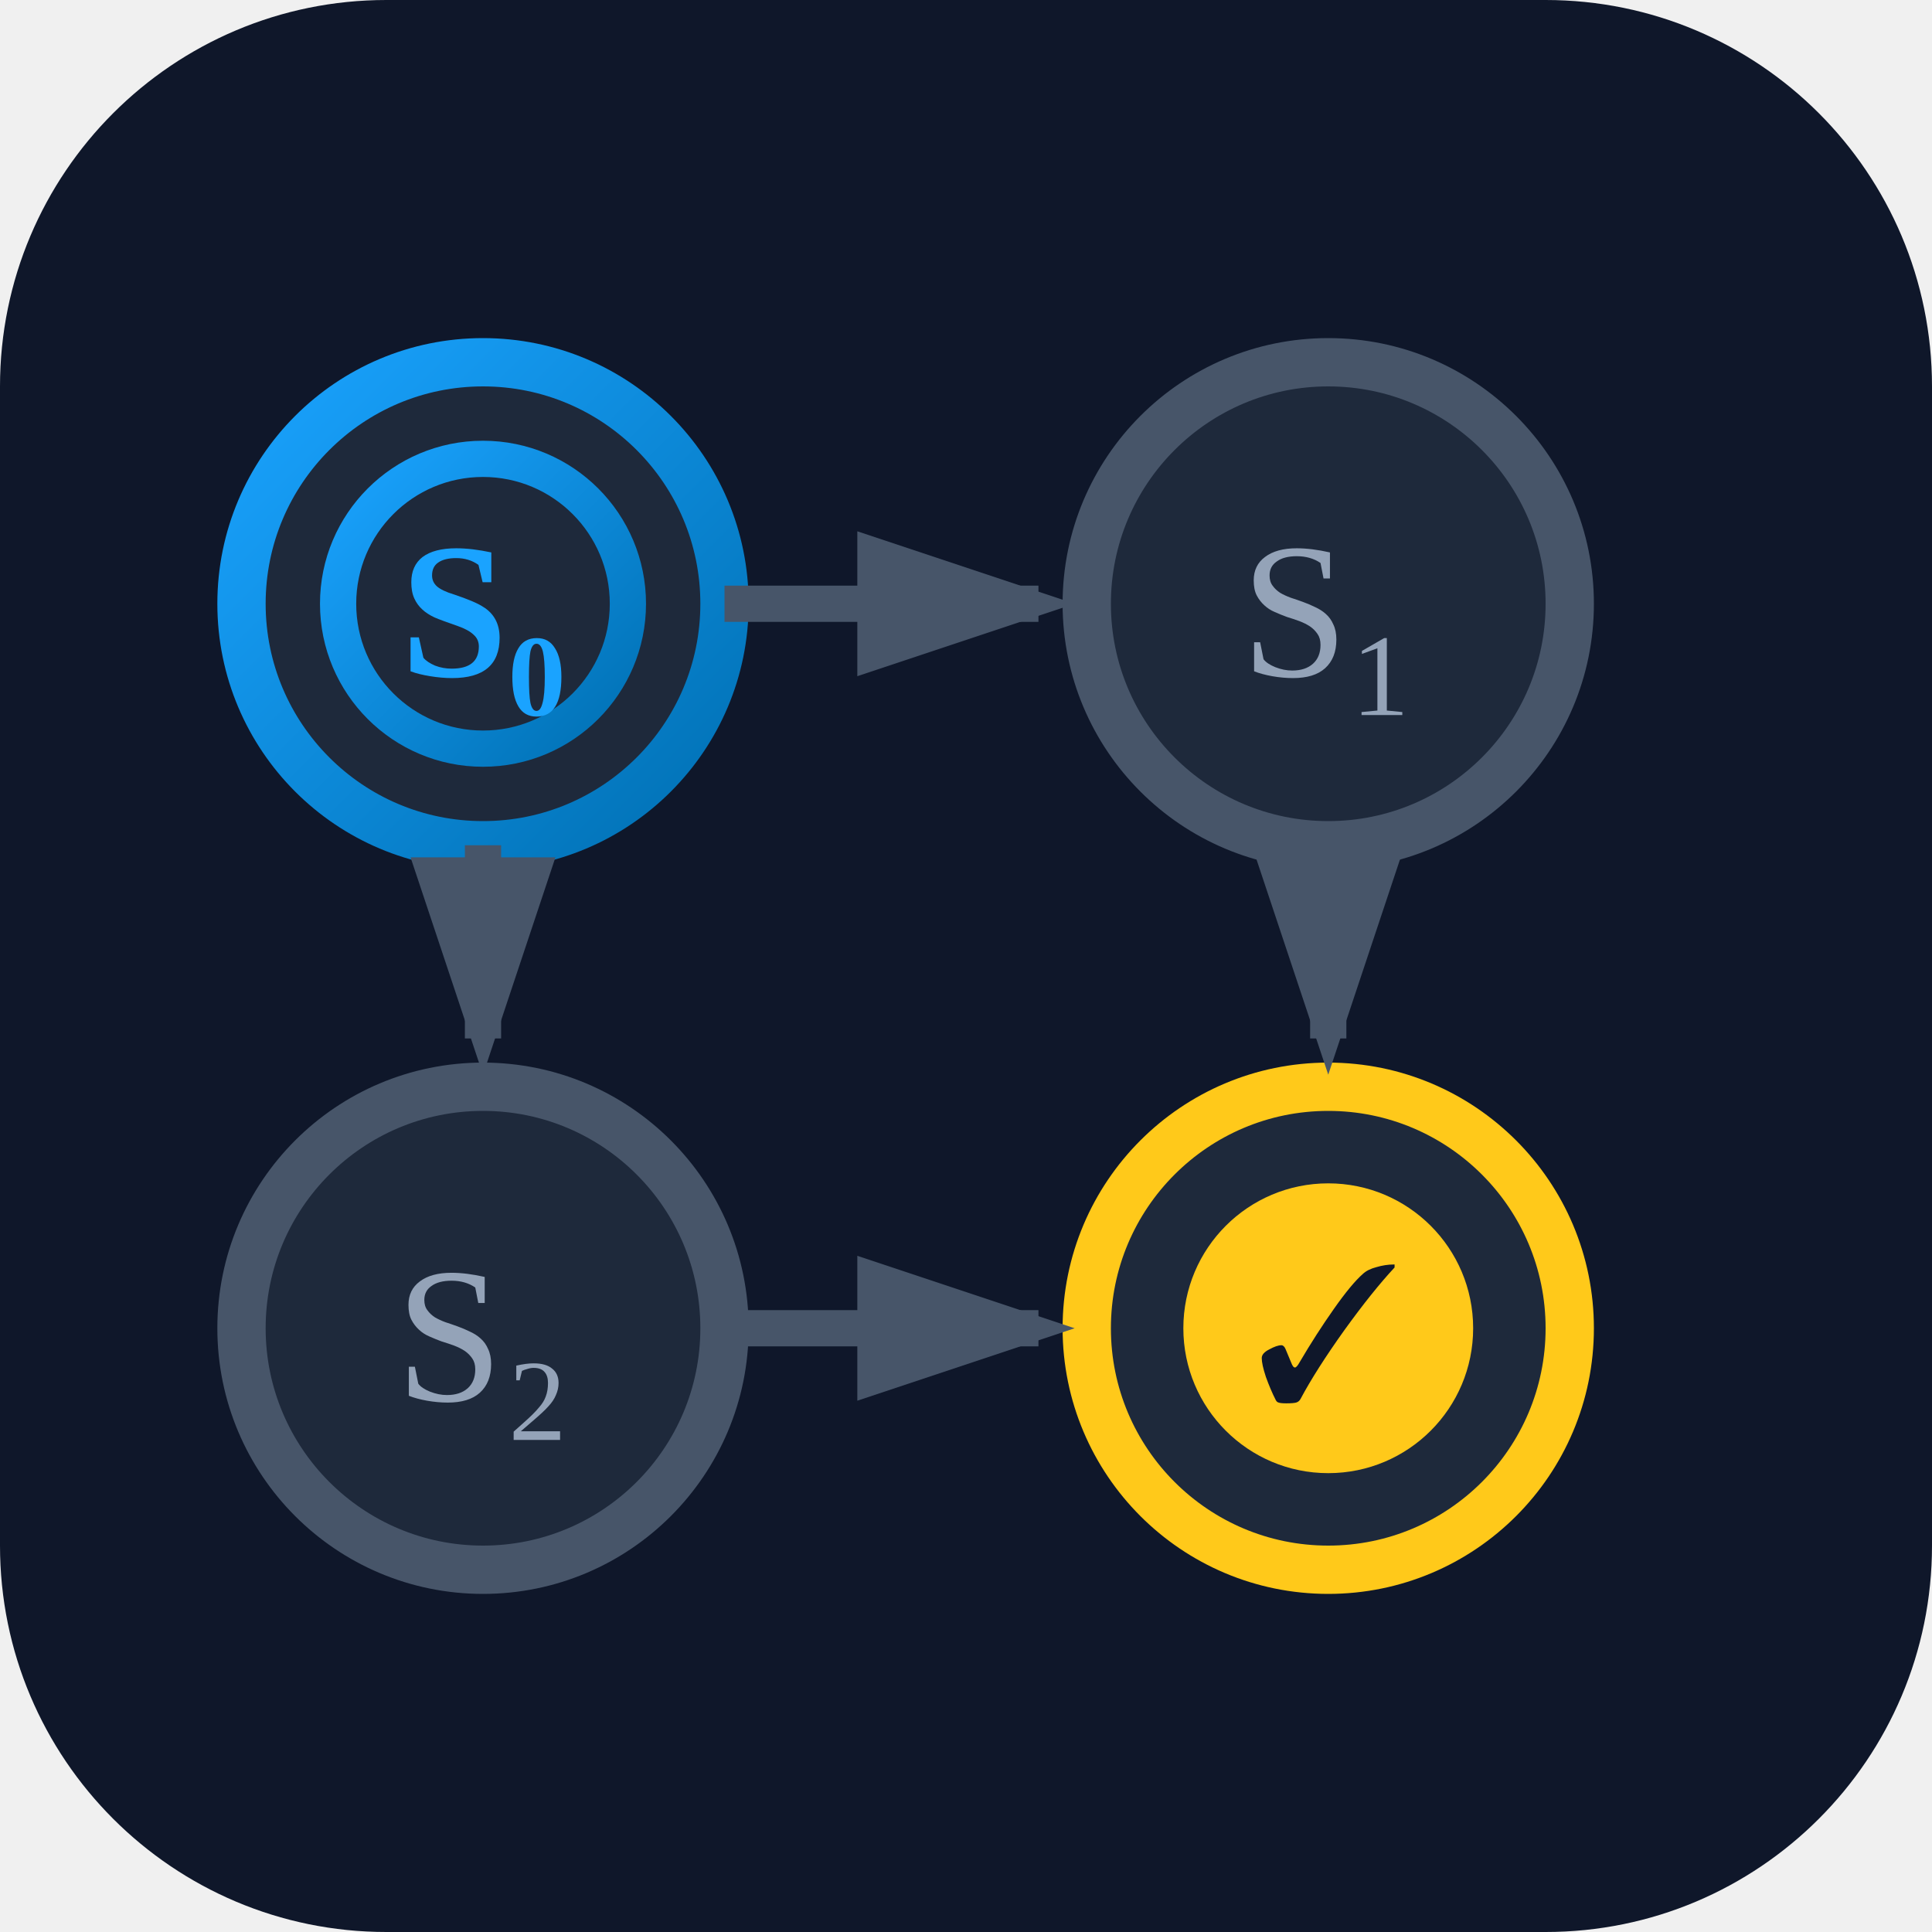
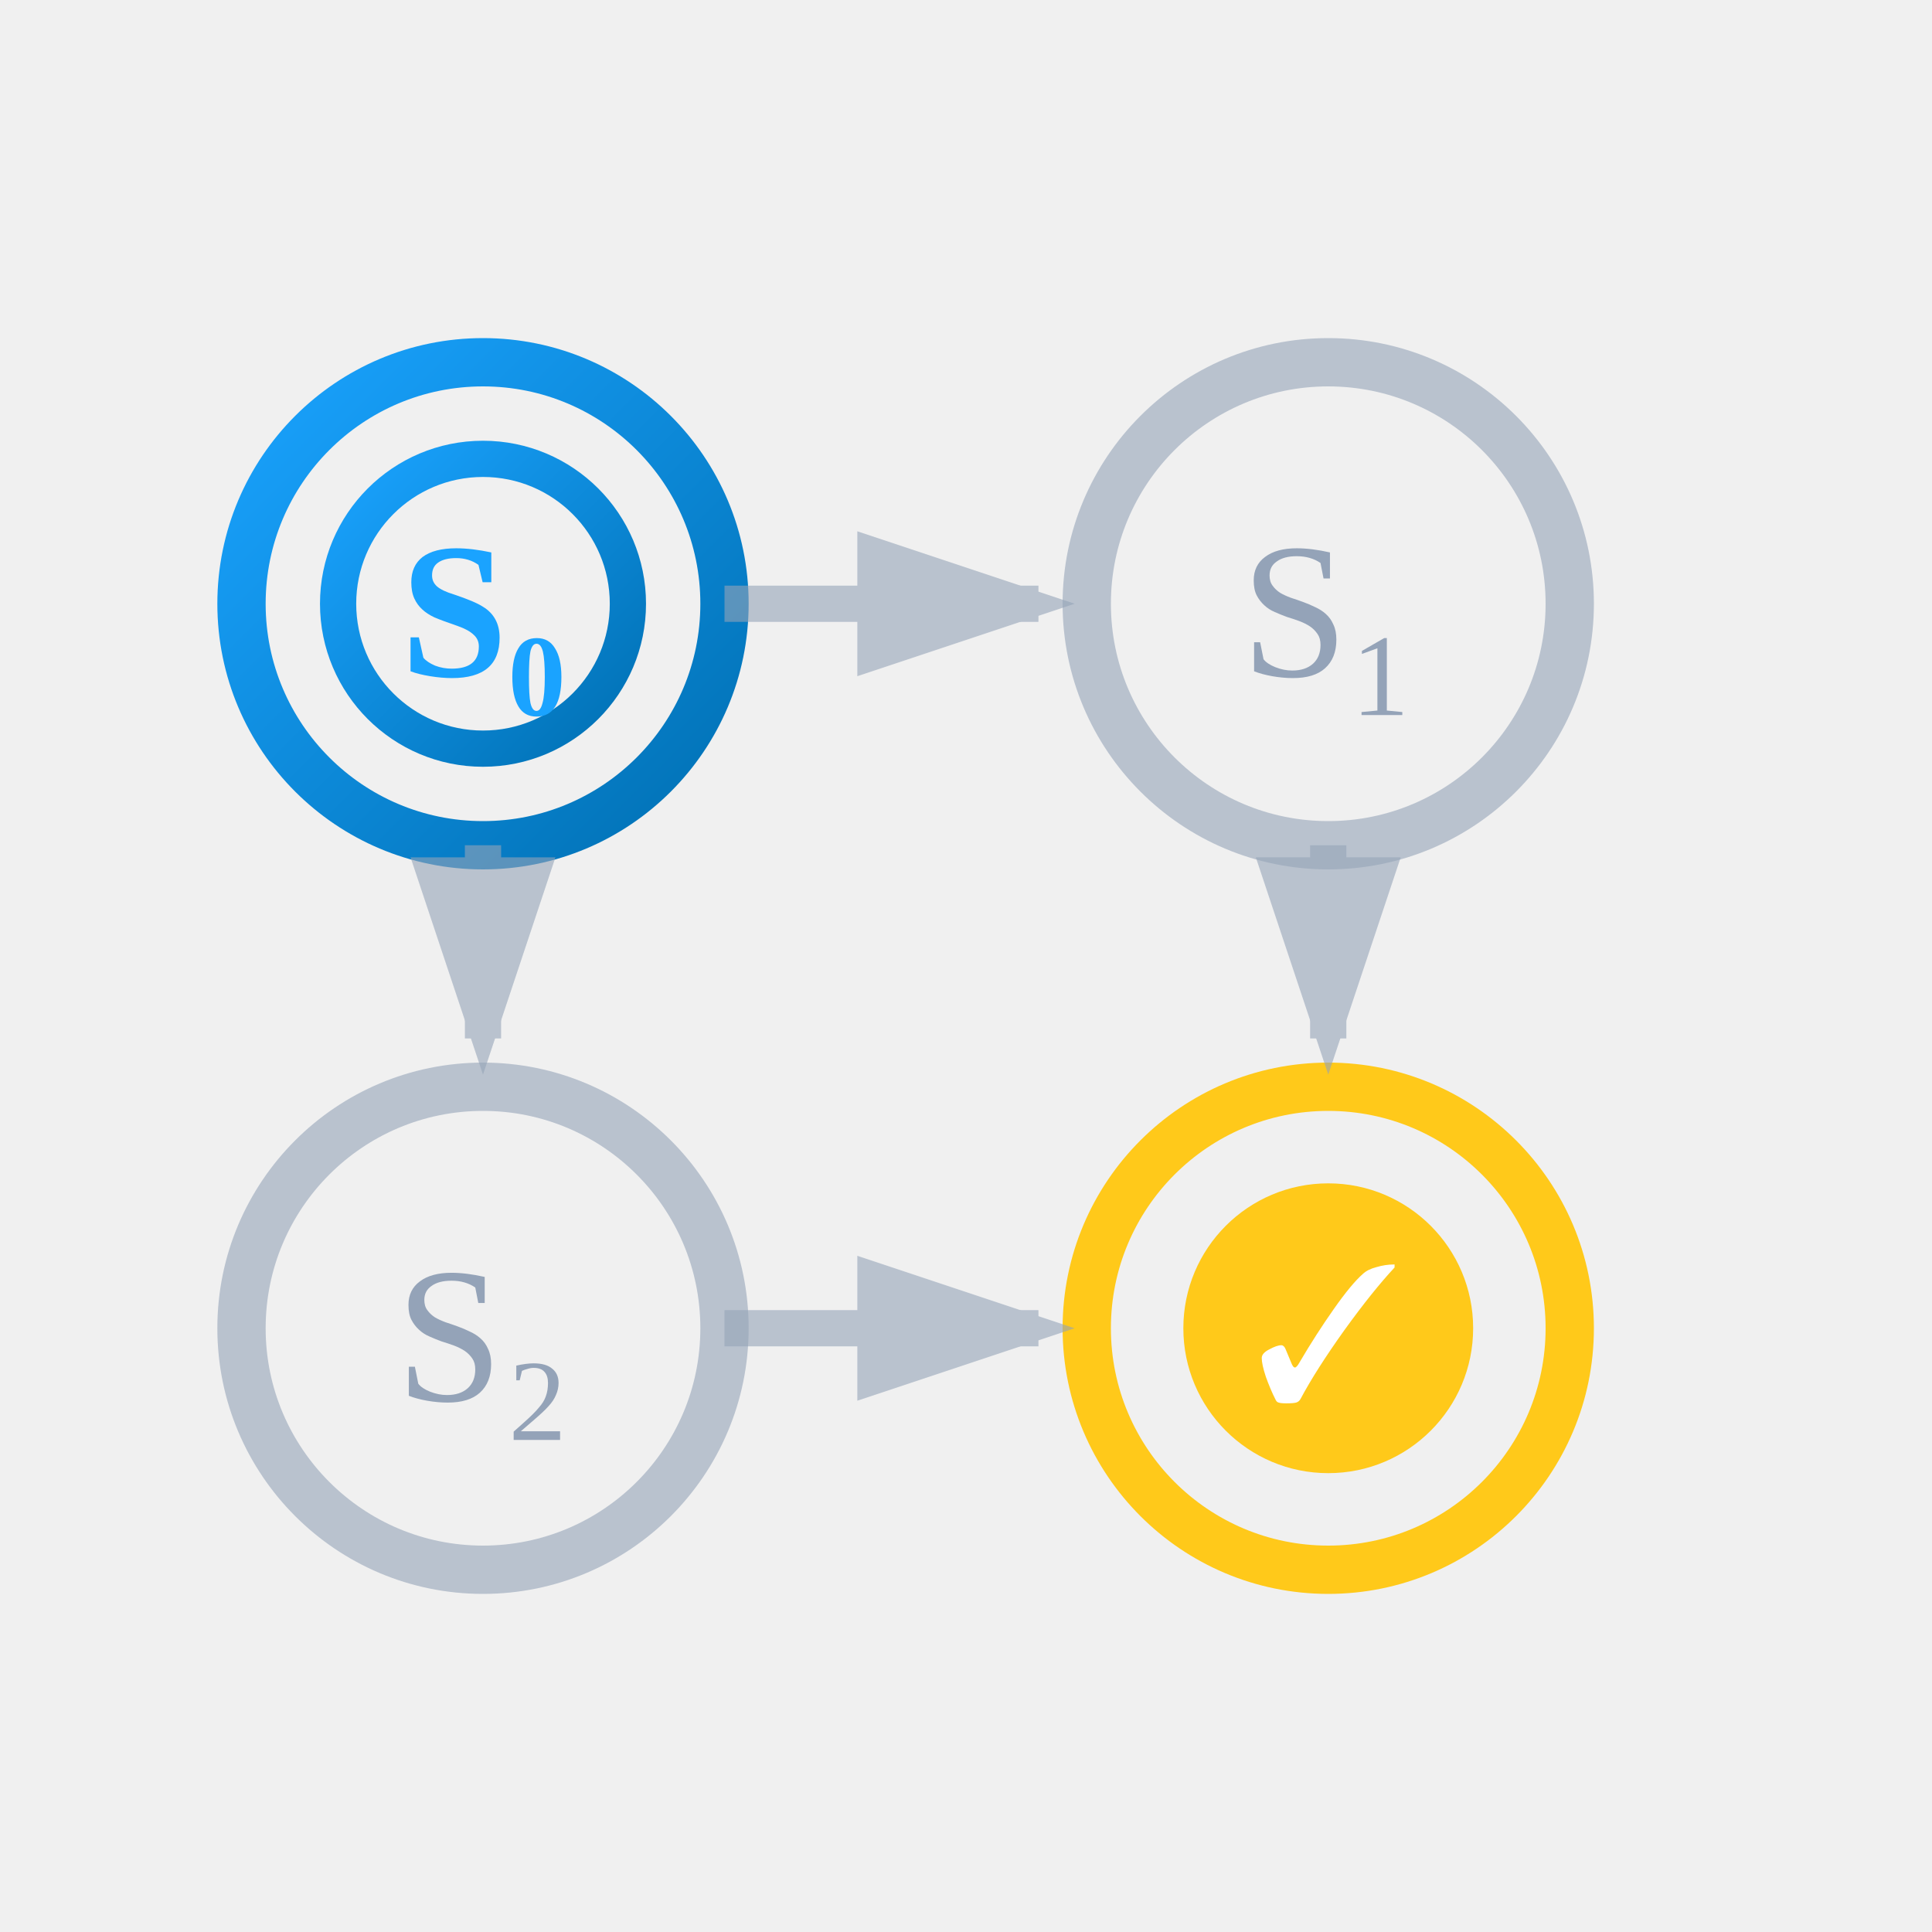
<svg xmlns="http://www.w3.org/2000/svg" viewBox="0 0 80 80" width="80" height="80">
  <defs>
    <linearGradient id="smGrad" x1="0%" y1="0%" x2="100%" y2="100%">
      <stop offset="0%" stop-color="#1aa3ff" />
      <stop offset="100%" stop-color="#0070b3" />
    </linearGradient>
    <marker id="smArrow" markerWidth="6" markerHeight="4" refX="5" refY="2" orient="auto">
-       <polygon points="0 0, 6 2, 0 4" fill="#475569" />
+       <polygon points="0 0, 6 2, 0 4" fill="#94a3b8" />
    </marker>
  </defs>
-   <rect width="80" height="80" rx="16" fill="#0f172a" />
+   <rect width="80" height="80" rx="16" fill="none" />
  <g transform="translate(20, 25)">
-     <circle r="10" fill="#1e293b" stroke="url(#smGrad)" stroke-width="2" />
-     <circle r="6" fill="#1e293b" stroke="url(#smGrad)" stroke-width="1.5" />
+     <circle r="10" fill="none" stroke="url(#smGrad)" stroke-width="2" />
+     <circle r="6" fill="none" stroke="url(#smGrad)" stroke-width="1.5" />
    <text y="3" text-anchor="middle" fill="#1aa3ff" font-size="8" font-weight="bold">S₀</text>
  </g>
  <g transform="translate(55, 25)">
-     <circle r="10" fill="#1e293b" stroke="#475569" stroke-width="2" />
+     <circle r="10" fill="none" stroke="#94a3b8" stroke-width="2" opacity="0.6" />
    <text y="3" text-anchor="middle" fill="#94a3b8" font-size="8">S₁</text>
  </g>
  <g transform="translate(20, 55)">
-     <circle r="10" fill="#1e293b" stroke="#475569" stroke-width="2" />
+     <circle r="10" fill="none" stroke="#94a3b8" stroke-width="2" opacity="0.6" />
    <text y="3" text-anchor="middle" fill="#94a3b8" font-size="8">S₂</text>
  </g>
  <g transform="translate(55, 55)">
-     <circle r="10" fill="#1e293b" stroke="#ffc91a" stroke-width="2" />
+     <circle r="10" fill="none" stroke="#ffc91a" stroke-width="2" />
    <circle r="6" fill="#ffc91a" />
-     <text y="3" text-anchor="middle" fill="#0f172a" font-size="8" font-weight="bold">✓</text>
+     <text y="3" text-anchor="middle" fill="#fff" font-size="8" font-weight="bold">✓</text>
  </g>
-   <g fill="none" stroke="#475569" stroke-width="1.5" marker-end="url(#smArrow)">
+   <g fill="none" stroke="#94a3b8" stroke-width="1.5" marker-end="url(#smArrow)" opacity="0.6">
    <line x1="30" y1="25" x2="43" y2="25" />
    <line x1="20" y1="35" x2="20" y2="43" />
    <line x1="55" y1="35" x2="55" y2="43" />
    <line x1="30" y1="55" x2="43" y2="55" />
  </g>
</svg>
